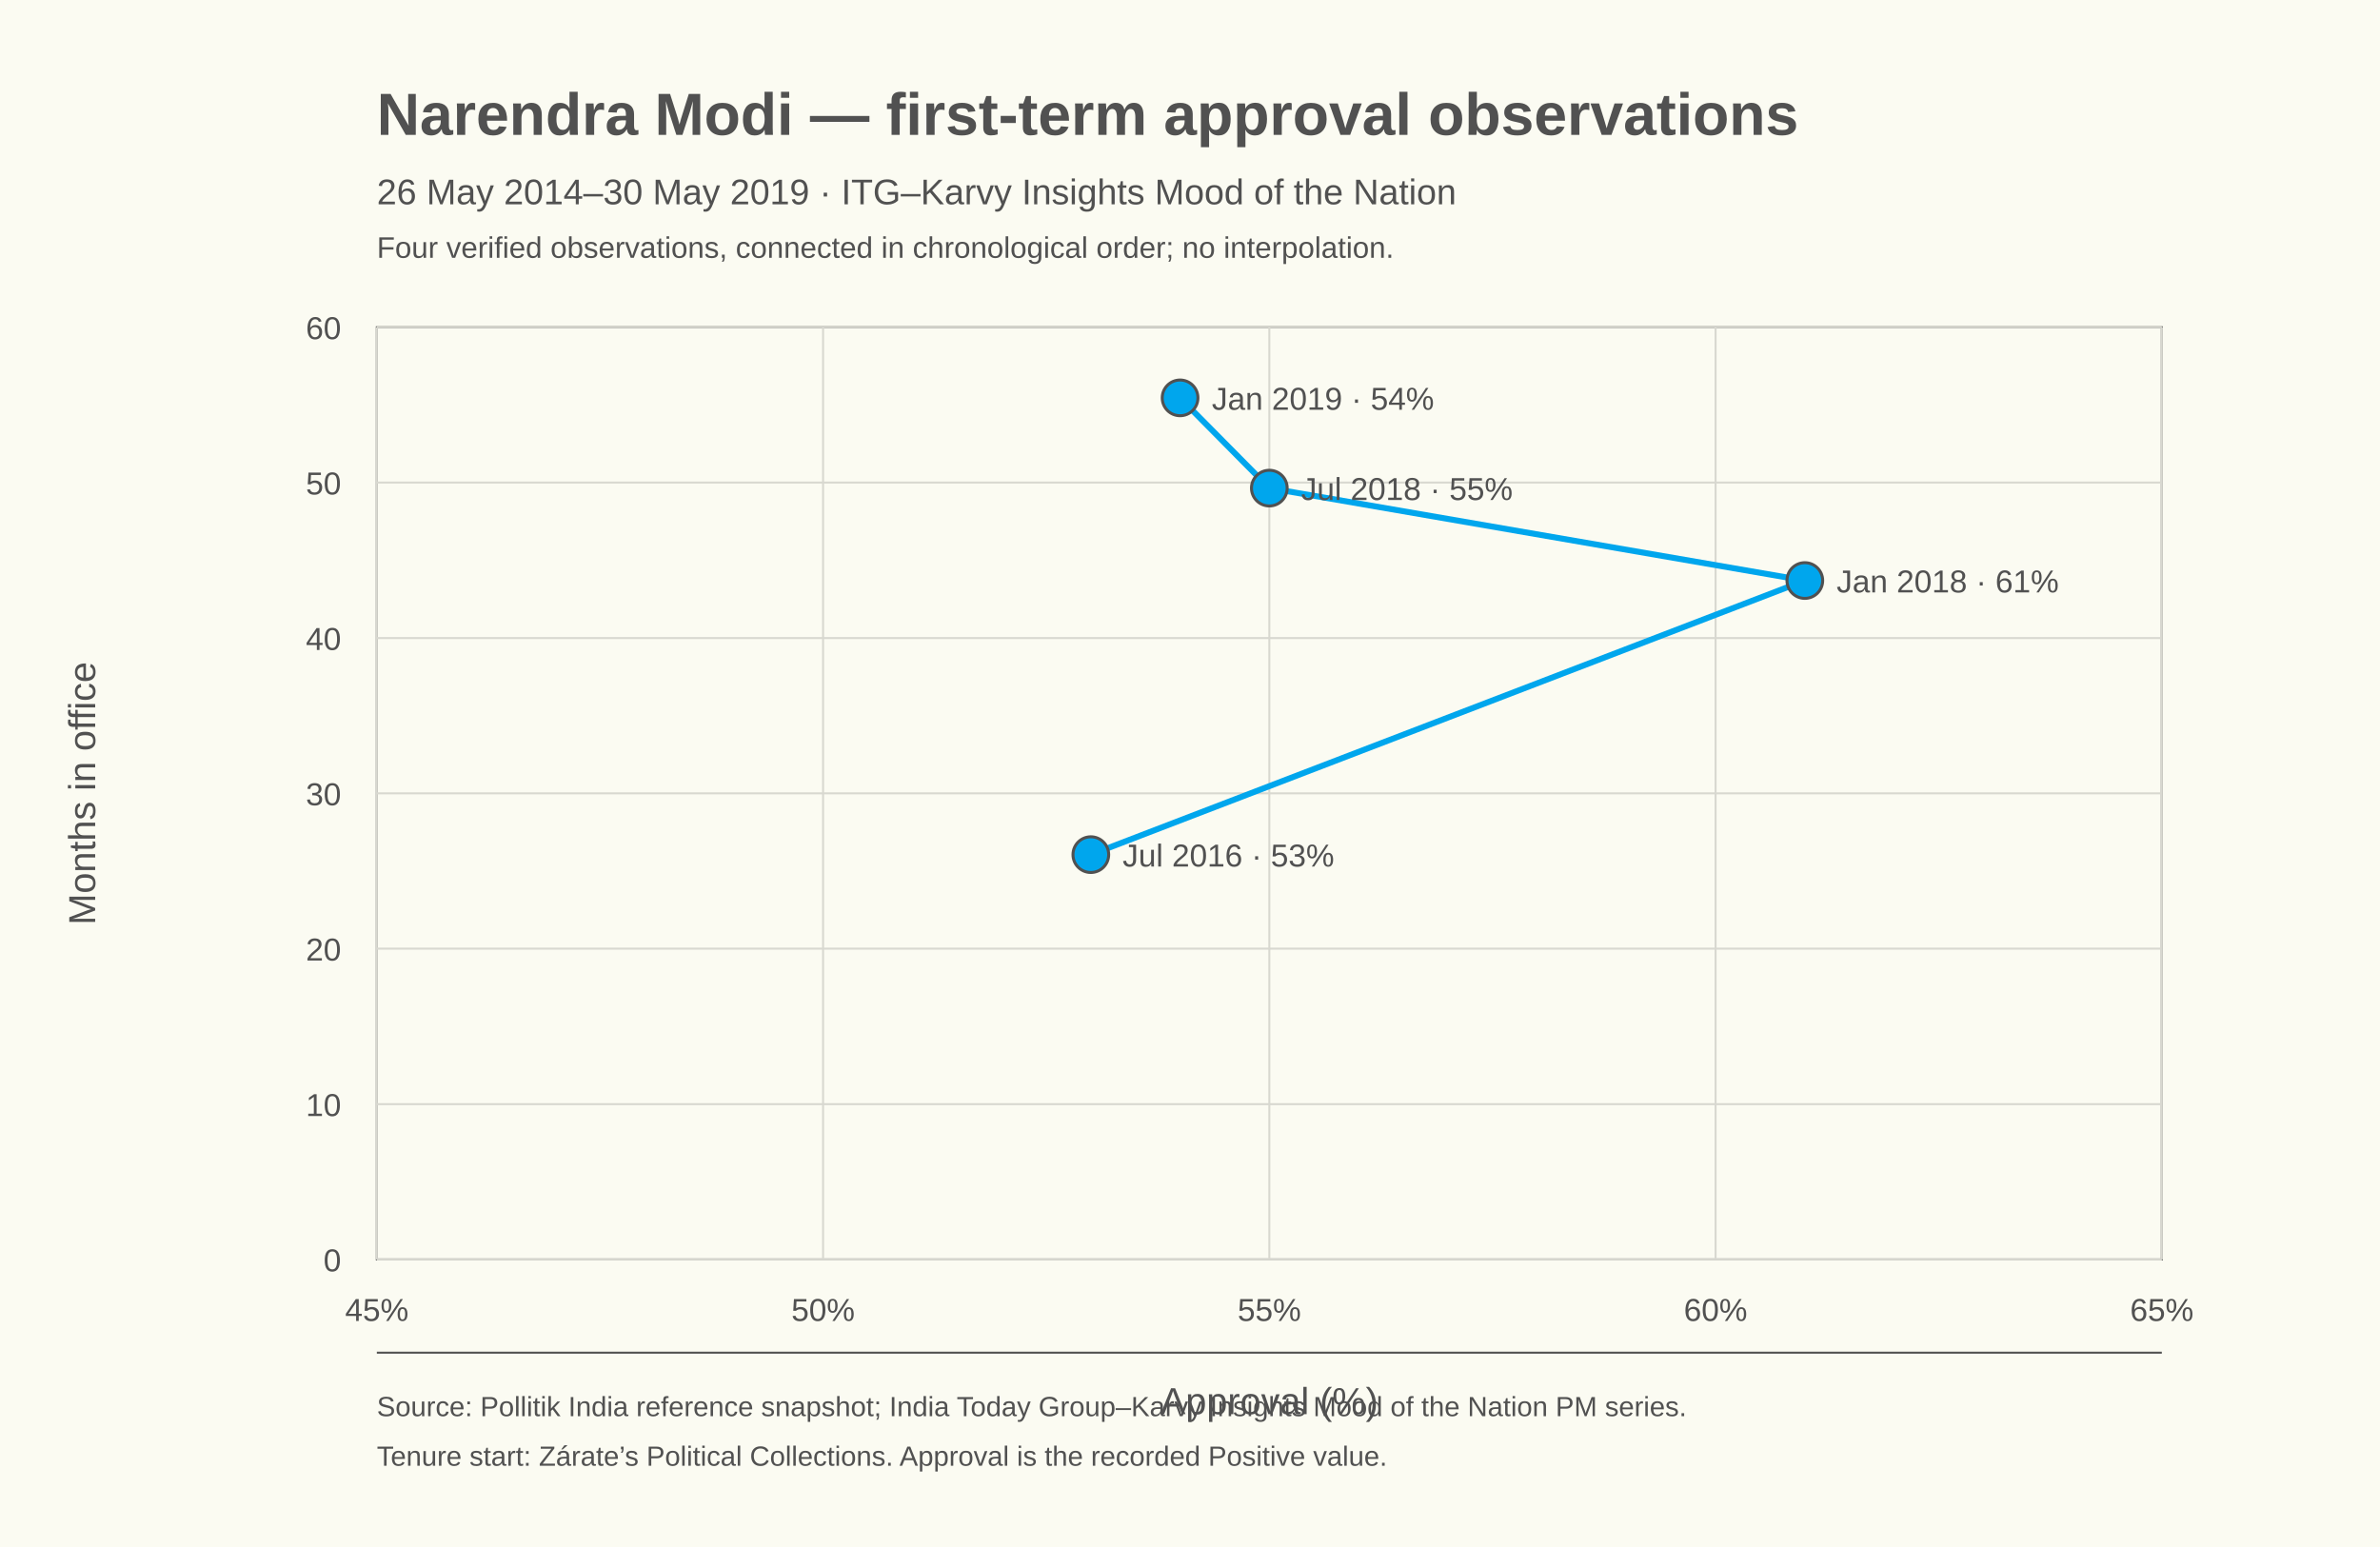
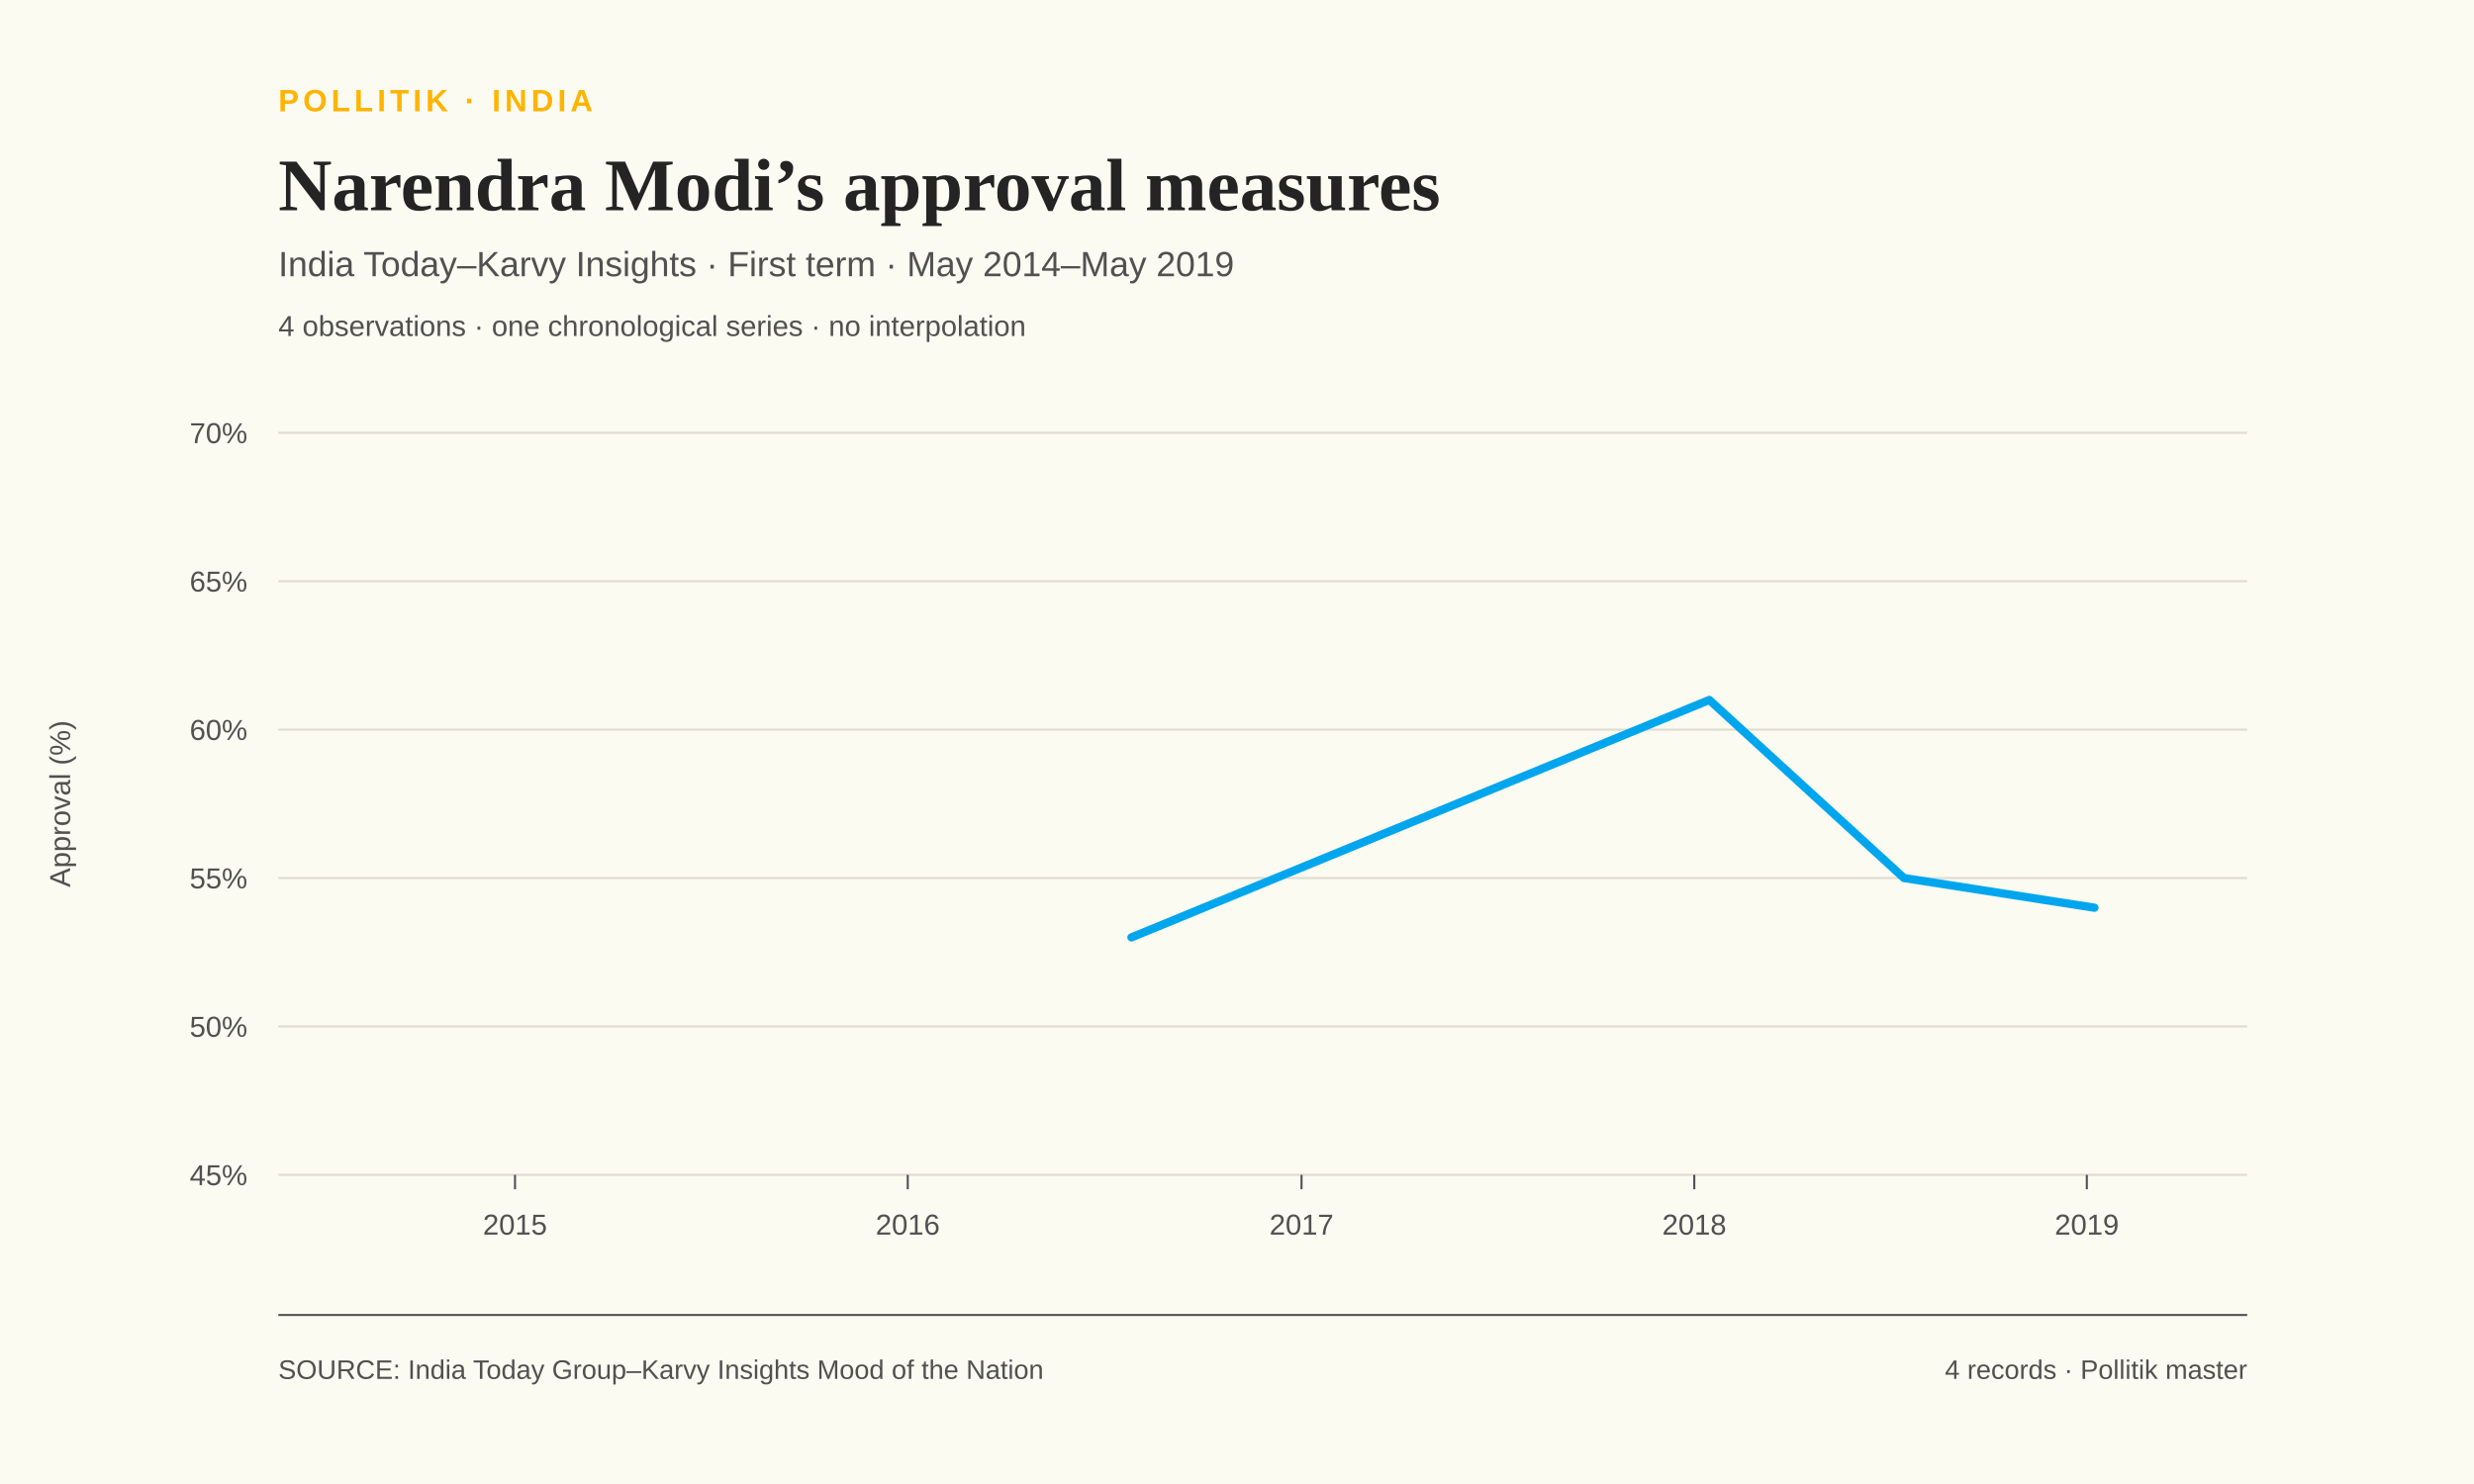
- <svg xmlns="http://www.w3.org/2000/svg" width="1200" height="780" viewBox="0 0 1200 780" role="img" aria-labelledby="title description">
-   <rect width="1200" height="780" fill="#FBFBF2" />
-   <rect x="190" y="165" width="900" height="470" fill="#FBFBF2" stroke="#515151" stroke-width="1" />
-   <text x="190" y="68" fill="#515151" font-family="Source Sans Pro, Arial, sans-serif" font-size="30" font-weight="600">Narendra Modi — first-term approval observations</text>
-   <text x="190" y="103" fill="#515151" font-family="Source Sans Pro, Arial, sans-serif" font-size="18">26 May 2014–30 May 2019 · ITG–Karvy Insights Mood of the Nation</text>
-   <text x="190" y="130" fill="#515151" font-family="Source Sans Pro, Arial, sans-serif" font-size="15">Four verified observations, connected in chronological order; no interpolation.</text>
-   <line x1="190" y1="635.0" x2="1090" y2="635.0" stroke="#D8D8D0" stroke-width="1" />
-   <text x="172" y="641.0" text-anchor="end" fill="#515151" font-family="Source Sans Pro, Arial, sans-serif" font-size="16">0</text>
-   <line x1="190" y1="556.7" x2="1090" y2="556.7" stroke="#D8D8D0" stroke-width="1" />
-   <text x="172" y="562.7" text-anchor="end" fill="#515151" font-family="Source Sans Pro, Arial, sans-serif" font-size="16">10</text>
-   <line x1="190" y1="478.3" x2="1090" y2="478.3" stroke="#D8D8D0" stroke-width="1" />
-   <text x="172" y="484.3" text-anchor="end" fill="#515151" font-family="Source Sans Pro, Arial, sans-serif" font-size="16">20</text>
-   <line x1="190" y1="400.0" x2="1090" y2="400.0" stroke="#D8D8D0" stroke-width="1" />
-   <text x="172" y="406.0" text-anchor="end" fill="#515151" font-family="Source Sans Pro, Arial, sans-serif" font-size="16">30</text>
-   <line x1="190" y1="321.7" x2="1090" y2="321.7" stroke="#D8D8D0" stroke-width="1" />
-   <text x="172" y="327.7" text-anchor="end" fill="#515151" font-family="Source Sans Pro, Arial, sans-serif" font-size="16">40</text>
-   <line x1="190" y1="243.3" x2="1090" y2="243.3" stroke="#D8D8D0" stroke-width="1" />
-   <text x="172" y="249.3" text-anchor="end" fill="#515151" font-family="Source Sans Pro, Arial, sans-serif" font-size="16">50</text>
-   <line x1="190" y1="165.0" x2="1090" y2="165.0" stroke="#D8D8D0" stroke-width="1" />
-   <text x="172" y="171.0" text-anchor="end" fill="#515151" font-family="Source Sans Pro, Arial, sans-serif" font-size="16">60</text>
-   <line x1="190.0" y1="165" x2="190.0" y2="635" stroke="#D8D8D0" stroke-width="1" />
-   <text x="190.0" y="666" text-anchor="middle" fill="#515151" font-family="Source Sans Pro, Arial, sans-serif" font-size="16">45%</text>
-   <line x1="415.0" y1="165" x2="415.0" y2="635" stroke="#D8D8D0" stroke-width="1" />
-   <text x="415.0" y="666" text-anchor="middle" fill="#515151" font-family="Source Sans Pro, Arial, sans-serif" font-size="16">50%</text>
-   <line x1="640.0" y1="165" x2="640.0" y2="635" stroke="#D8D8D0" stroke-width="1" />
-   <text x="640.0" y="666" text-anchor="middle" fill="#515151" font-family="Source Sans Pro, Arial, sans-serif" font-size="16">55%</text>
-   <line x1="865.0" y1="165" x2="865.0" y2="635" stroke="#D8D8D0" stroke-width="1" />
-   <text x="865.0" y="666" text-anchor="middle" fill="#515151" font-family="Source Sans Pro, Arial, sans-serif" font-size="16">60%</text>
-   <line x1="1090.0" y1="165" x2="1090.0" y2="635" stroke="#D8D8D0" stroke-width="1" />
-   <text x="1090.0" y="666" text-anchor="middle" fill="#515151" font-family="Source Sans Pro, Arial, sans-serif" font-size="16">65%</text>
-   <text x="640.0" y="713" text-anchor="middle" fill="#515151" font-family="Source Sans Pro, Arial, sans-serif" font-size="19">Approval (%)</text>
-   <text transform="translate(48 400.0) rotate(-90)" text-anchor="middle" fill="#515151" font-family="Source Sans Pro, Arial, sans-serif" font-size="19">Months in office</text>
-   <path d="M 550.0 430.9 L 910.0 292.7 L 640.0 246.1 L 595.0 200.6" fill="none" stroke="#00A6ED" stroke-width="3" stroke-linecap="round" stroke-linejoin="round" />
-   <circle cx="550.0" cy="430.9" r="9" fill="#00A6ED" stroke="#515151" stroke-width="1.5" />
-   <text x="566.0" y="436.9" fill="#515151" font-family="Source Sans Pro, Arial, sans-serif" font-size="16">Jul 2016 · 53%</text>
-   <circle cx="910.0" cy="292.7" r="9" fill="#00A6ED" stroke="#515151" stroke-width="1.5" />
-   <text x="926.0" y="298.7" fill="#515151" font-family="Source Sans Pro, Arial, sans-serif" font-size="16">Jan 2018 · 61%</text>
-   <circle cx="640.0" cy="246.1" r="9" fill="#00A6ED" stroke="#515151" stroke-width="1.5" />
-   <text x="656.0" y="252.1" fill="#515151" font-family="Source Sans Pro, Arial, sans-serif" font-size="16">Jul 2018 · 55%</text>
-   <circle cx="595.0" cy="200.6" r="9" fill="#00A6ED" stroke="#515151" stroke-width="1.5" />
-   <text x="611.0" y="206.6" fill="#515151" font-family="Source Sans Pro, Arial, sans-serif" font-size="16">Jan 2019 · 54%</text>
-   <line x1="190" y1="682" x2="1090" y2="682" stroke="#515151" stroke-width="1" />
-   <text x="190" y="714" fill="#515151" font-family="Source Sans Pro, Arial, sans-serif" font-size="14">Source: Pollitik India reference snapshot; India Today Group–Karvy Insights Mood of the Nation PM series.</text>
-   <text x="190" y="739" fill="#515151" font-family="Source Sans Pro, Arial, sans-serif" font-size="14">Tenure start: Zárate’s Political Collections. Approval is the recorded Positive value.</text>
+ <svg xmlns="http://www.w3.org/2000/svg" width="1200" height="720" viewBox="0 0 1200 720" role="img" aria-labelledby="title description">
+   <rect width="1200" height="720" fill="#FBFBF2" />
+   <text x="135" y="54" fill="#FFB400" font-family="Arial, sans-serif" font-size="15" font-weight="700" letter-spacing="2">POLLITIK · INDIA</text>
+   <text x="135" y="102" fill="#242424" font-family="Georgia, Times New Roman, serif" font-size="36" font-weight="700">Narendra Modi’s approval measures</text>
+   <text x="135" y="134" fill="#515151" font-family="Arial, sans-serif" font-size="17">India Today–Karvy Insights · First term · May 2014–May 2019</text>
+   <text x="135" y="163" fill="#515151" font-family="Arial, sans-serif" font-size="14">4 observations · one chronological series · no interpolation</text>
+   <line x1="135" y1="570.0" x2="1090" y2="570.0" stroke="#DEDCCF" stroke-width="1" />
+   <text x="120" y="575.0" text-anchor="end" fill="#515151" font-family="Arial, sans-serif" font-size="14">45%</text>
+   <line x1="135" y1="498.0" x2="1090" y2="498.0" stroke="#DEDCCF" stroke-width="1" />
+   <text x="120" y="503.0" text-anchor="end" fill="#515151" font-family="Arial, sans-serif" font-size="14">50%</text>
+   <line x1="135" y1="426.0" x2="1090" y2="426.0" stroke="#DEDCCF" stroke-width="1" />
+   <text x="120" y="431.0" text-anchor="end" fill="#515151" font-family="Arial, sans-serif" font-size="14">55%</text>
+   <line x1="135" y1="354.0" x2="1090" y2="354.0" stroke="#DEDCCF" stroke-width="1" />
+   <text x="120" y="359.0" text-anchor="end" fill="#515151" font-family="Arial, sans-serif" font-size="14">60%</text>
+   <line x1="135" y1="282.0" x2="1090" y2="282.0" stroke="#DEDCCF" stroke-width="1" />
+   <text x="120" y="287.0" text-anchor="end" fill="#515151" font-family="Arial, sans-serif" font-size="14">65%</text>
+   <line x1="135" y1="210.0" x2="1090" y2="210.0" stroke="#DEDCCF" stroke-width="1" />
+   <text x="120" y="215.0" text-anchor="end" fill="#515151" font-family="Arial, sans-serif" font-size="14">70%</text>
+   <line x1="249.8" y1="570" x2="249.8" y2="577" stroke="#515151" stroke-width="1" />
+   <text x="249.8" y="599" text-anchor="middle" fill="#515151" font-family="Arial, sans-serif" font-size="14">2015</text>
+   <line x1="440.3" y1="570" x2="440.3" y2="577" stroke="#515151" stroke-width="1" />
+   <text x="440.3" y="599" text-anchor="middle" fill="#515151" font-family="Arial, sans-serif" font-size="14">2016</text>
+   <line x1="631.3" y1="570" x2="631.3" y2="577" stroke="#515151" stroke-width="1" />
+   <text x="631.3" y="599" text-anchor="middle" fill="#515151" font-family="Arial, sans-serif" font-size="14">2017</text>
+   <line x1="821.8" y1="570" x2="821.8" y2="577" stroke="#515151" stroke-width="1" />
+   <text x="821.8" y="599" text-anchor="middle" fill="#515151" font-family="Arial, sans-serif" font-size="14">2018</text>
+   <line x1="1012.2" y1="570" x2="1012.2" y2="577" stroke="#515151" stroke-width="1" />
+   <text x="1012.2" y="599" text-anchor="middle" fill="#515151" font-family="Arial, sans-serif" font-size="14">2019</text>
+   <text transform="translate(34 390.0) rotate(-90)" text-anchor="middle" fill="#515151" font-family="Arial, sans-serif" font-size="14">Approval (%)</text>
+   <path d="M 548.8 454.8 L 829.1 339.6 L 923.5 426.0 L 1015.9 440.4" fill="none" stroke="#00A6ED" stroke-width="4" stroke-linecap="round" stroke-linejoin="round" />
+   <line x1="135" y1="638" x2="1090" y2="638" stroke="#515151" stroke-width="1" />
+   <text x="135" y="669" fill="#515151" font-family="Arial, sans-serif" font-size="13">SOURCE: India Today Group–Karvy Insights Mood of the Nation</text>
+   <text x="1090" y="669" text-anchor="end" fill="#515151" font-family="Arial, sans-serif" font-size="13">4 records · Pollitik master</text>
</svg>
